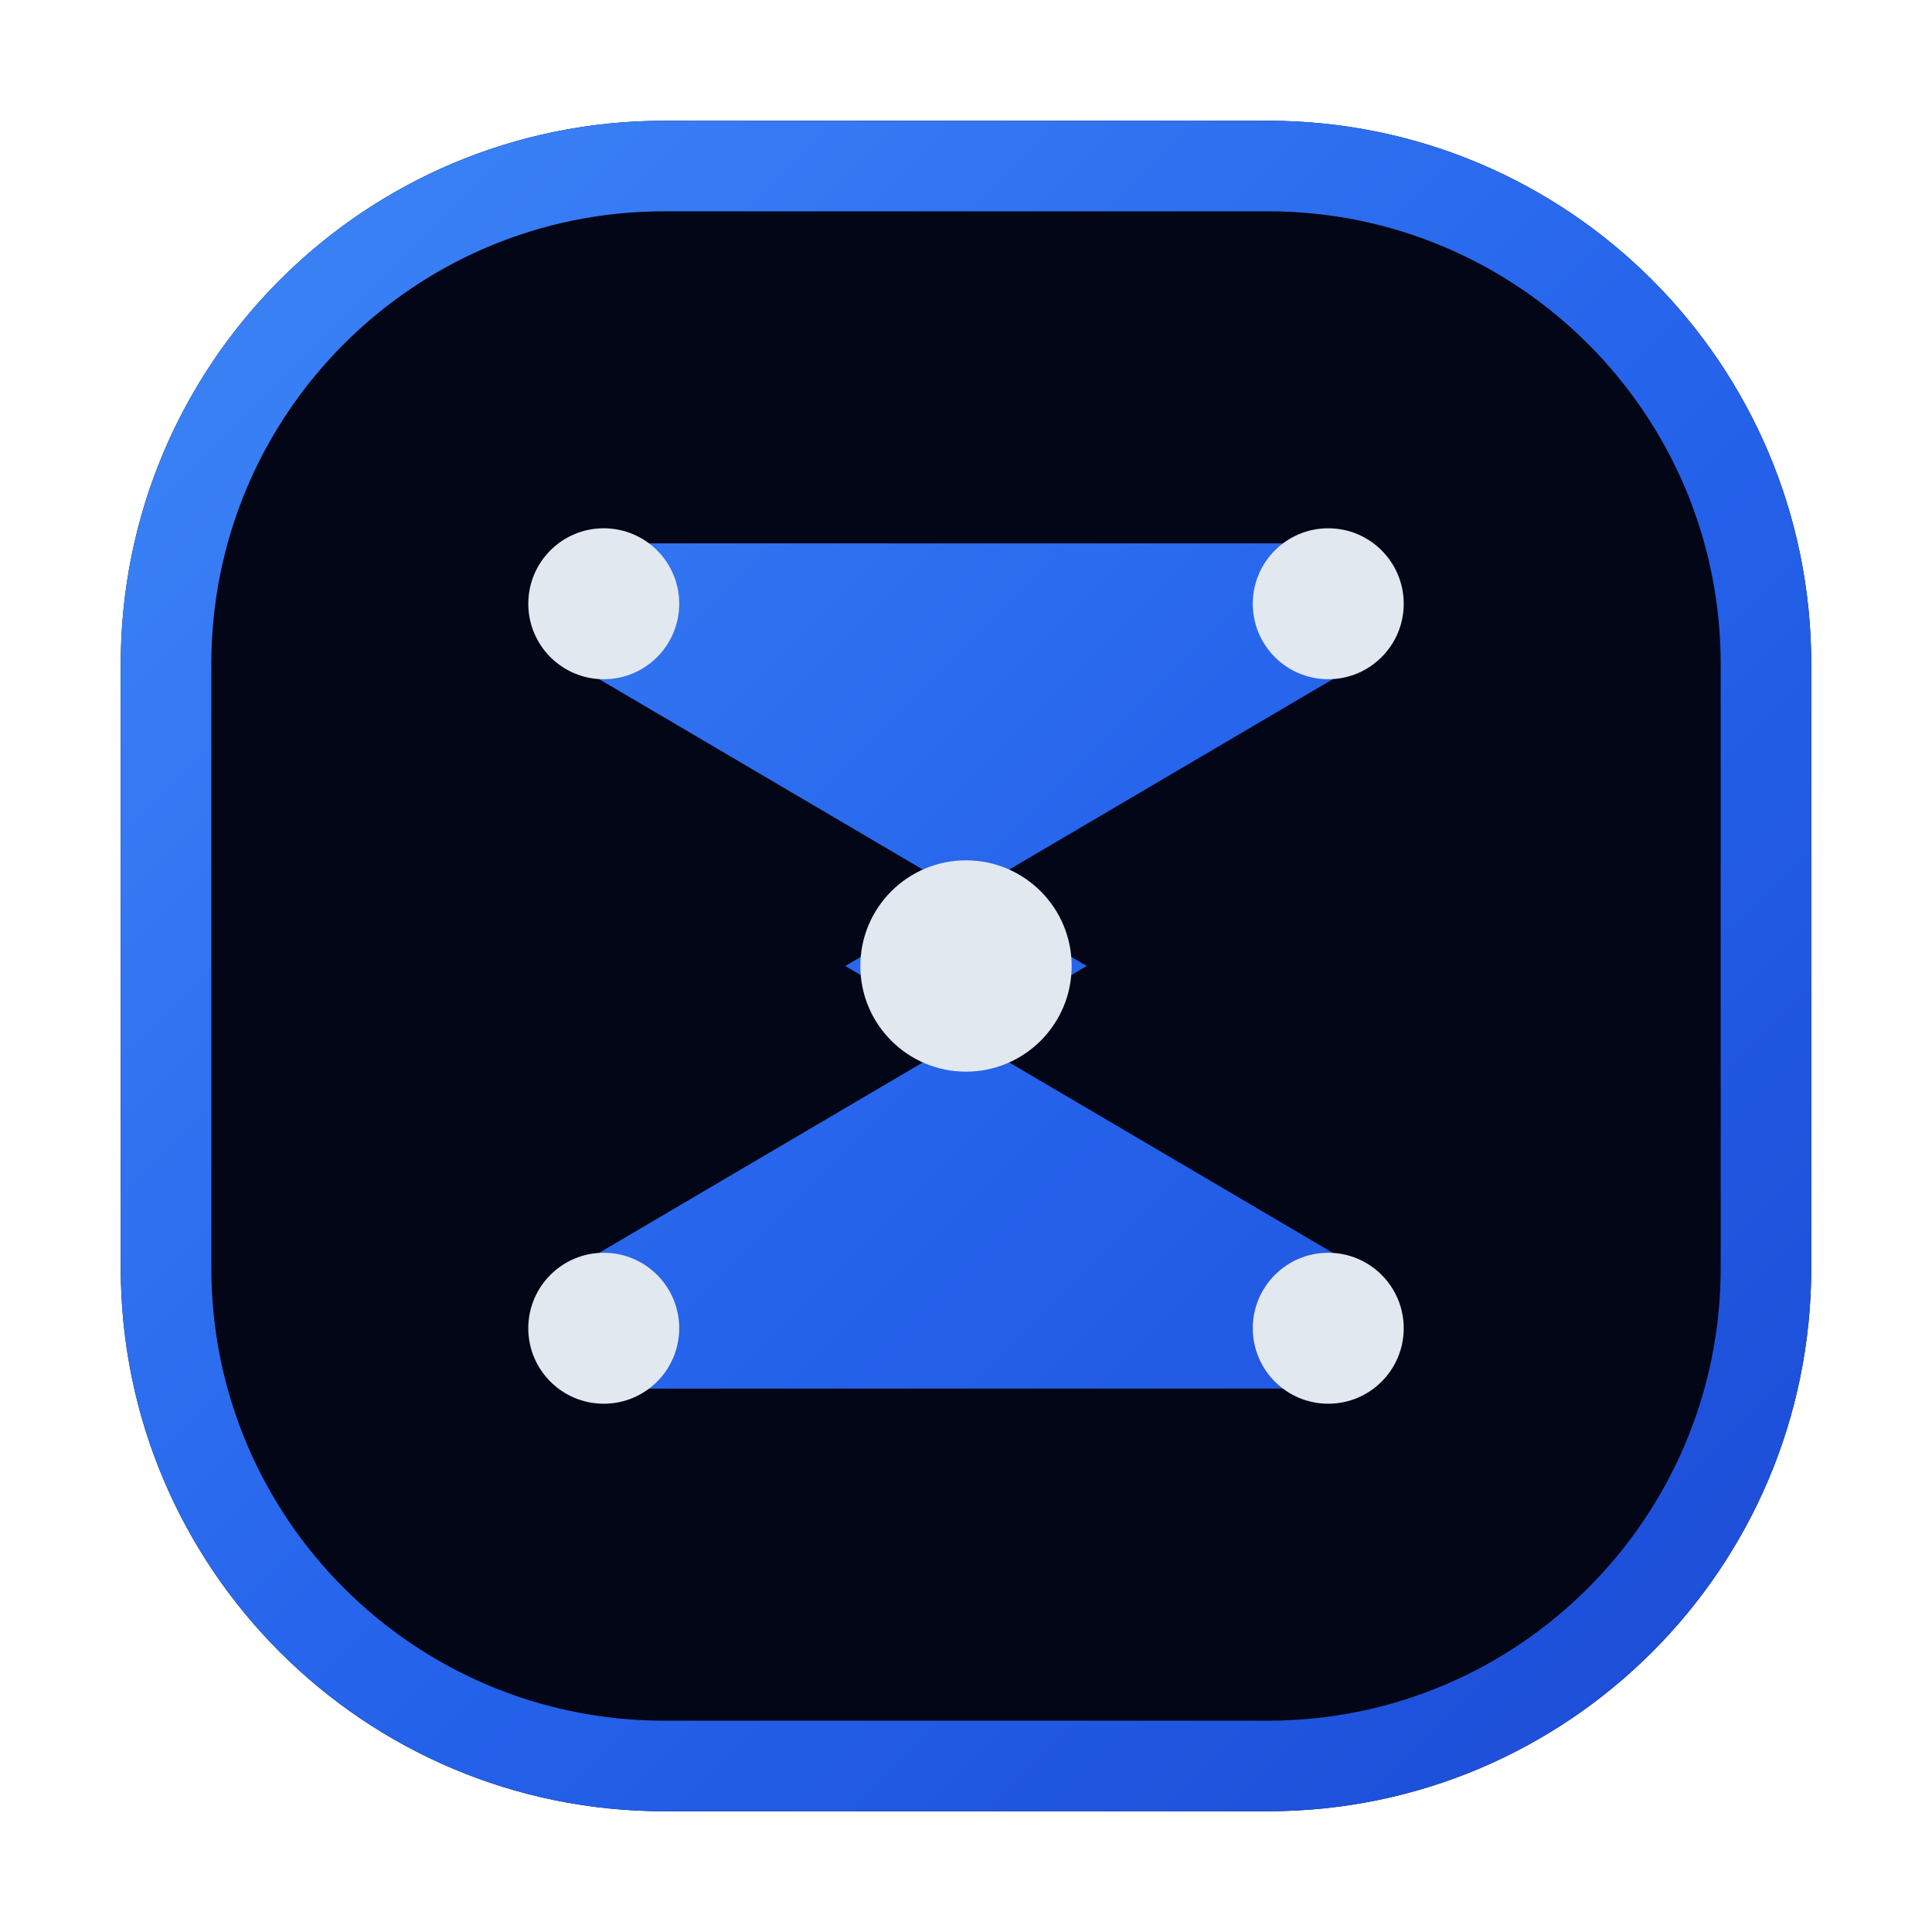
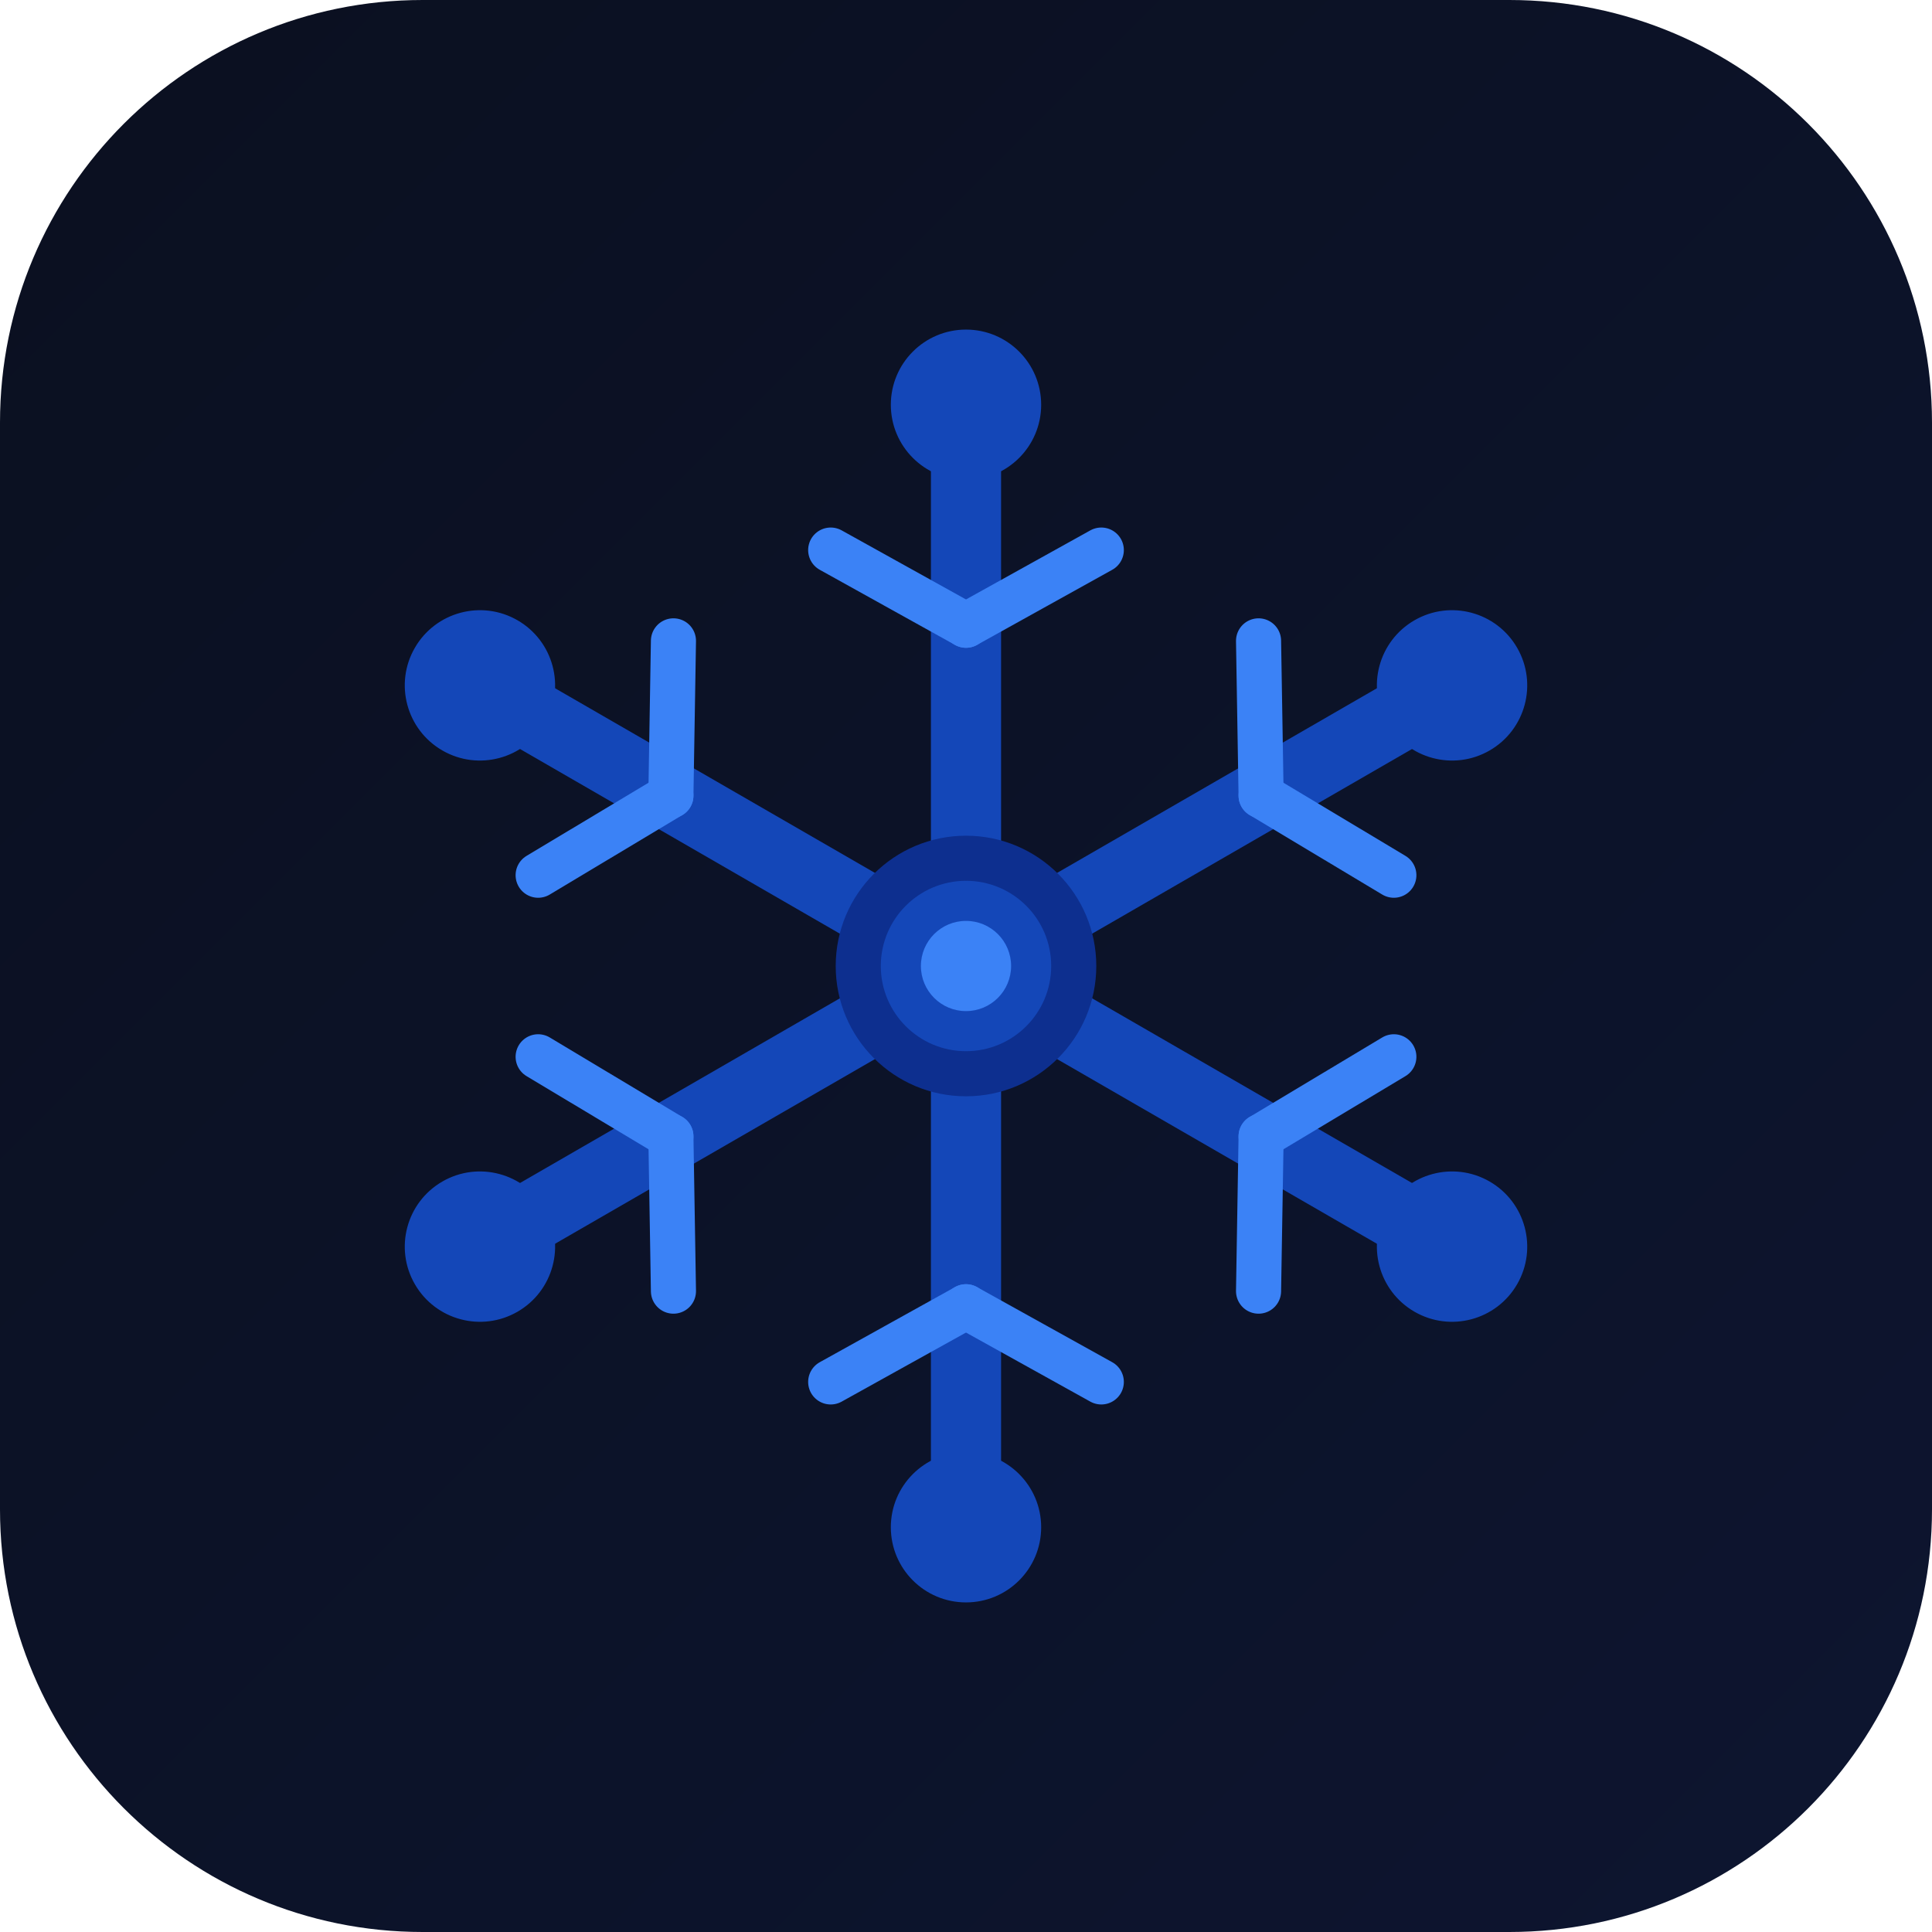
<svg xmlns="http://www.w3.org/2000/svg" width="64" height="64" viewBox="0 0 64 64" fill="none">
  <defs>
-     <linearGradient id="zamaiFavGradient" x1="8" y1="8" x2="56" y2="56" gradientUnits="userSpaceOnUse">
-       <stop stop-color="#3B82F6" />
-       <stop offset="0.55" stop-color="#2563EB" />
-       <stop offset="1" stop-color="#1D4ED8" />
+     <linearGradient id="zamaiFavBg" x1="0" y1="0" x2="64" y2="64" gradientUnits="userSpaceOnUse">
+       <stop stop-color="#0B1020" />
+       <stop offset="1" stop-color="#0D1530" />
    </linearGradient>
  </defs>
-   <rect x="4" y="4" width="56" height="56" rx="18" fill="#020617" />
-   <rect x="5.5" y="5.5" width="53" height="53" rx="16.5" stroke="url(#zamaiFavGradient)" stroke-width="3" />
-   <path d="M19 18H45V22L28 32L45 42V46H19V42L36 32L19 22V18Z" fill="url(#zamaiFavGradient)" />
-   <circle cx="32" cy="32" r="3.5" fill="#E2E8F0" />
-   <circle cx="20" cy="20" r="2.5" fill="#E2E8F0" />
-   <circle cx="44" cy="20" r="2.5" fill="#E2E8F0" />
-   <circle cx="20" cy="44" r="2.5" fill="#E2E8F0" />
-   <circle cx="44" cy="44" r="2.5" fill="#E2E8F0" />
+   <rect width="64" height="64" rx="14" fill="url(#zamaiFavBg)" />
+   <g transform="translate(32,32) scale(0.166)">
+     <line x1="0" y1="-22" x2="0" y2="-112" stroke="#1447B8" stroke-width="14" stroke-linecap="round" />
+     <line x1="0" y1="-68" x2="-27" y2="-83" stroke="#3B82F6" stroke-width="9" stroke-linecap="round" />
+     <line x1="0" y1="-68" x2="27" y2="-83" stroke="#3B82F6" stroke-width="9" stroke-linecap="round" />
+     <circle cx="0" cy="-112" r="15" fill="#1447B8" />
+     <g transform="rotate(60)">
+       <line x1="0" y1="-22" x2="0" y2="-112" stroke="#1447B8" stroke-width="14" stroke-linecap="round" />
+       <line x1="0" y1="-68" x2="-27" y2="-83" stroke="#3B82F6" stroke-width="9" stroke-linecap="round" />
+       <line x1="0" y1="-68" x2="27" y2="-83" stroke="#3B82F6" stroke-width="9" stroke-linecap="round" />
+       <circle cx="0" cy="-112" r="15" fill="#1447B8" />
+     </g>
+     <g transform="rotate(120)">
+       <line x1="0" y1="-22" x2="0" y2="-112" stroke="#1447B8" stroke-width="14" stroke-linecap="round" />
+       <line x1="0" y1="-68" x2="-27" y2="-83" stroke="#3B82F6" stroke-width="9" stroke-linecap="round" />
+       <line x1="0" y1="-68" x2="27" y2="-83" stroke="#3B82F6" stroke-width="9" stroke-linecap="round" />
+       <circle cx="0" cy="-112" r="15" fill="#1447B8" />
+     </g>
+     <g transform="rotate(180)">
+       <line x1="0" y1="-22" x2="0" y2="-112" stroke="#1447B8" stroke-width="14" stroke-linecap="round" />
+       <line x1="0" y1="-68" x2="-27" y2="-83" stroke="#3B82F6" stroke-width="9" stroke-linecap="round" />
+       <line x1="0" y1="-68" x2="27" y2="-83" stroke="#3B82F6" stroke-width="9" stroke-linecap="round" />
+       <circle cx="0" cy="-112" r="15" fill="#1447B8" />
+     </g>
+     <g transform="rotate(240)">
+       <line x1="0" y1="-22" x2="0" y2="-112" stroke="#1447B8" stroke-width="14" stroke-linecap="round" />
+       <line x1="0" y1="-68" x2="-27" y2="-83" stroke="#3B82F6" stroke-width="9" stroke-linecap="round" />
+       <line x1="0" y1="-68" x2="27" y2="-83" stroke="#3B82F6" stroke-width="9" stroke-linecap="round" />
+       <circle cx="0" cy="-112" r="15" fill="#1447B8" />
+     </g>
+     <g transform="rotate(300)">
+       <line x1="0" y1="-22" x2="0" y2="-112" stroke="#1447B8" stroke-width="14" stroke-linecap="round" />
+       <line x1="0" y1="-68" x2="-27" y2="-83" stroke="#3B82F6" stroke-width="9" stroke-linecap="round" />
+       <line x1="0" y1="-68" x2="27" y2="-83" stroke="#3B82F6" stroke-width="9" stroke-linecap="round" />
+       <circle cx="0" cy="-112" r="15" fill="#1447B8" />
+     </g>
+     <circle cx="0" cy="0" r="26" fill="#0D2F8F" />
+     <circle cx="0" cy="0" r="17" fill="#1447B8" />
+     <circle cx="0" cy="0" r="9" fill="#3B82F6" />
+   </g>
</svg>
